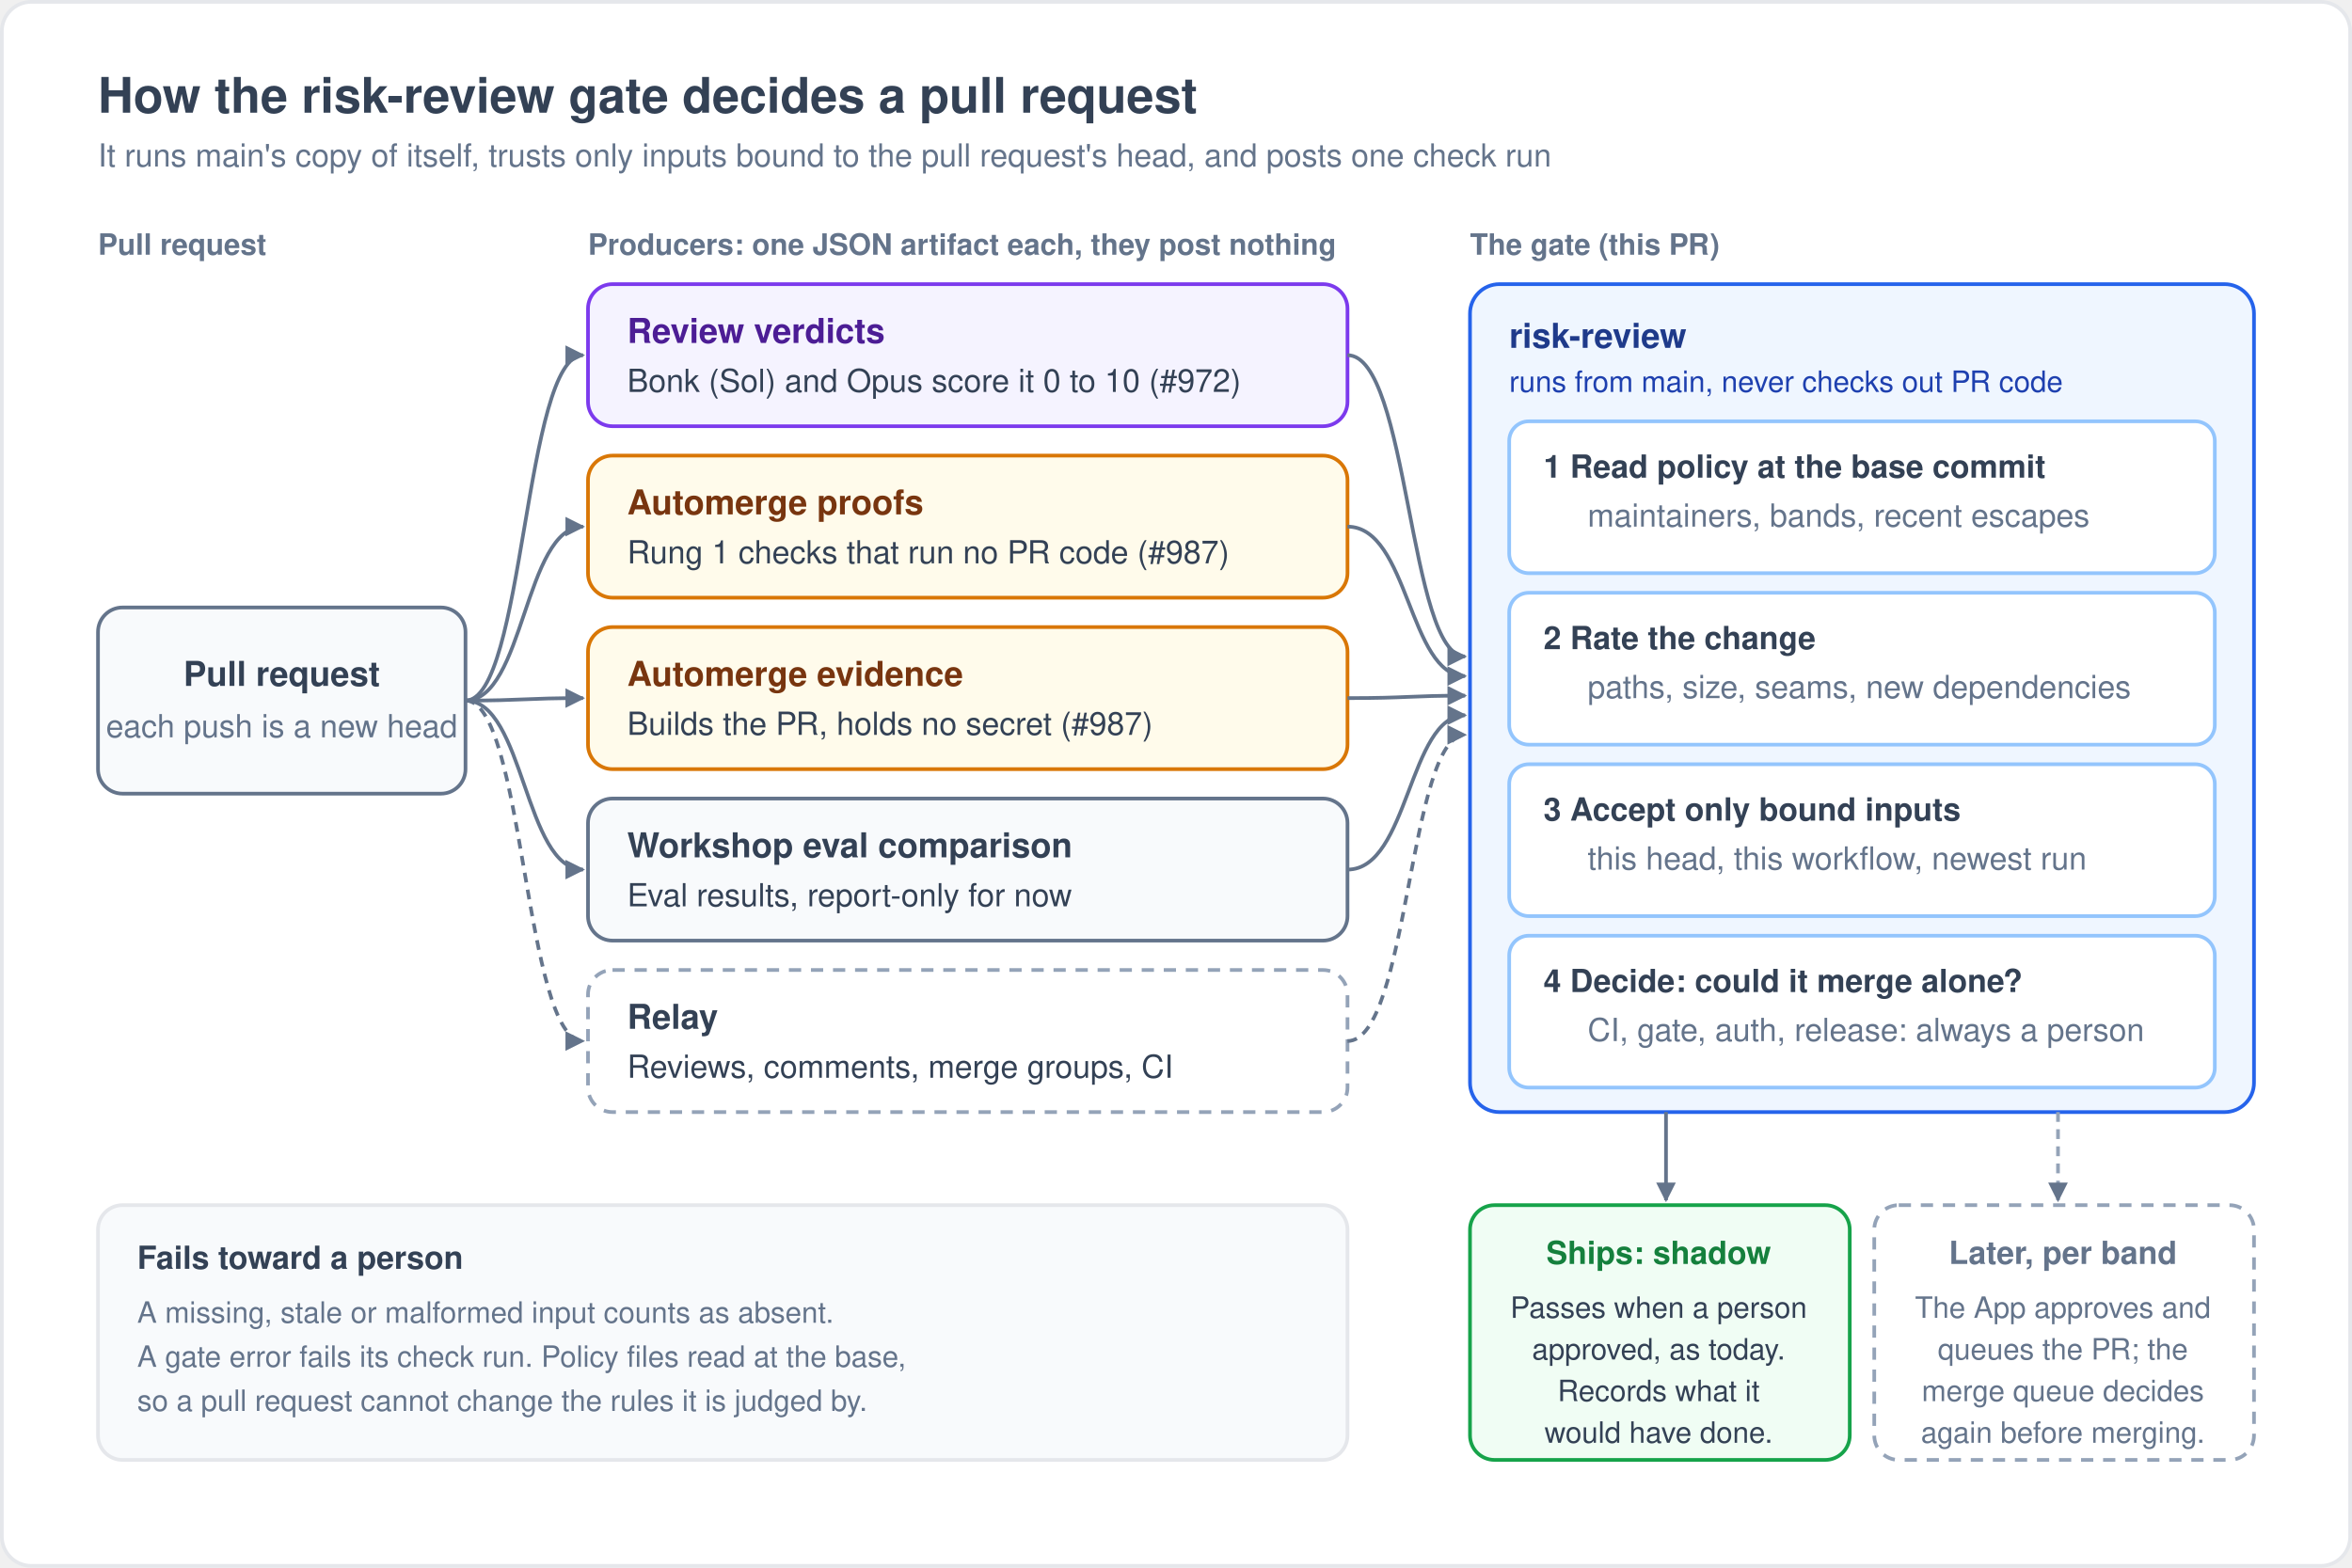
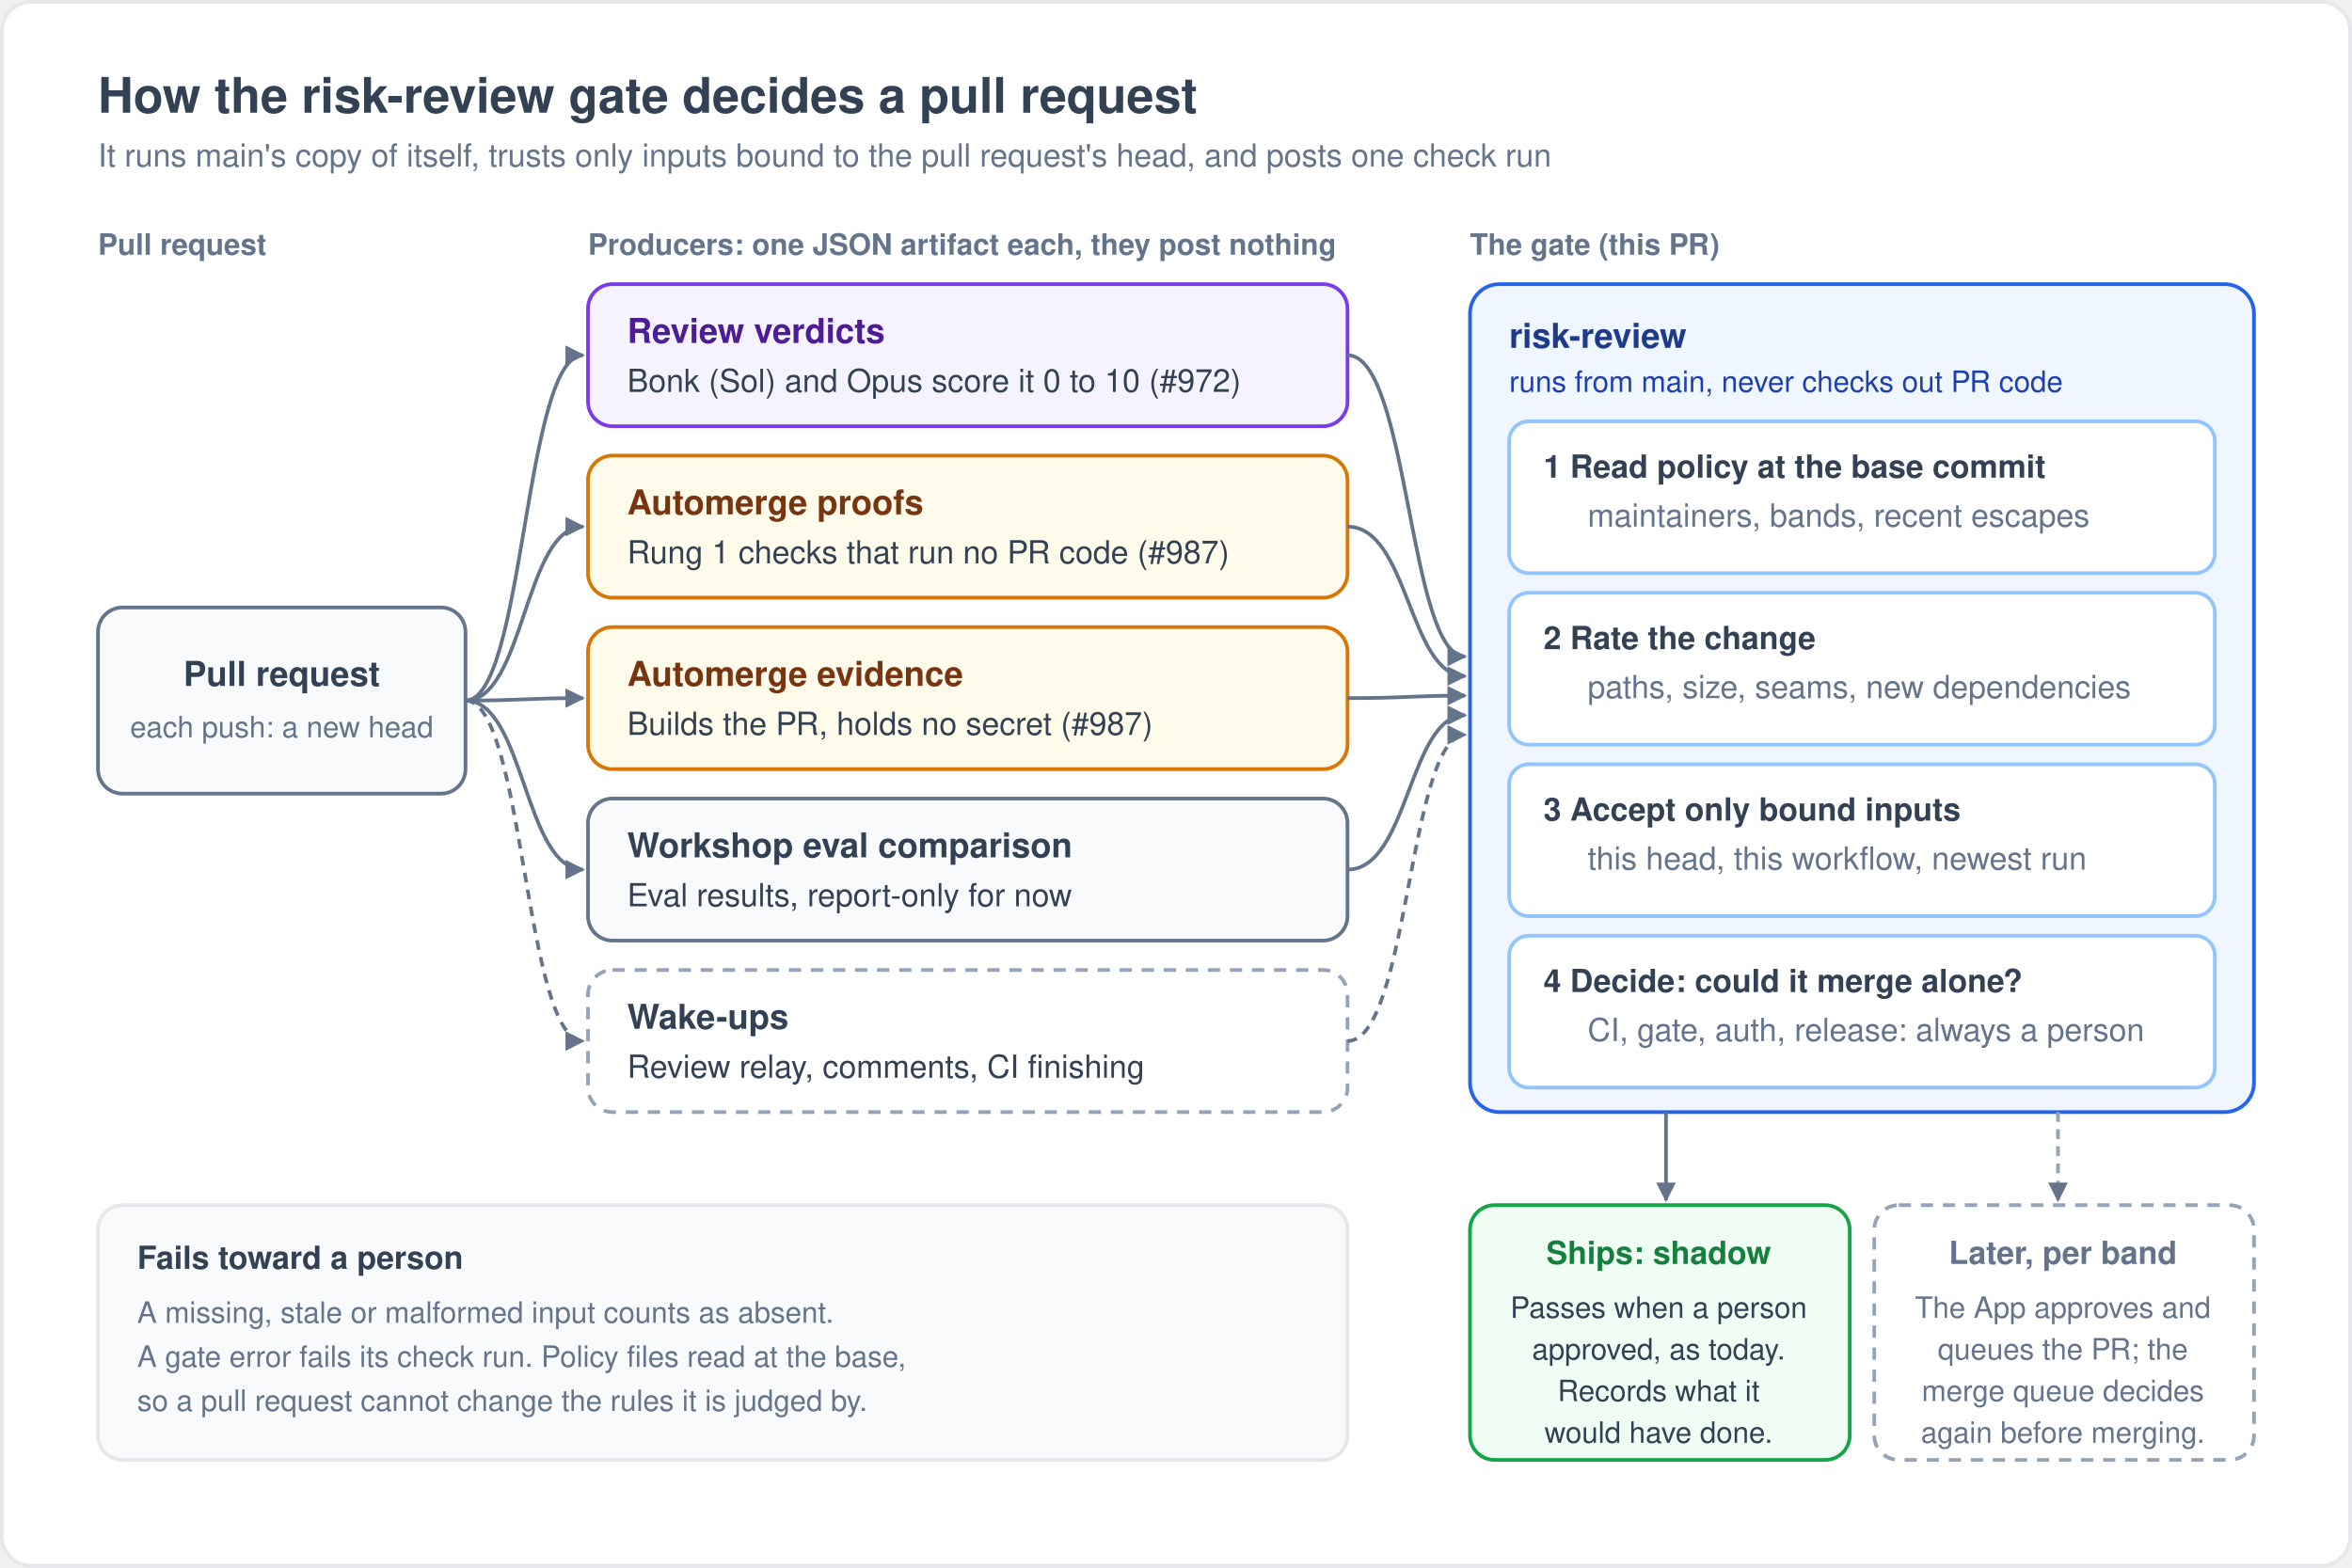
<svg xmlns="http://www.w3.org/2000/svg" width="960" height="640" viewBox="0 0 960 640" font-family="-apple-system, BlinkMacSystemFont, 'Segoe UI', Helvetica, Arial, sans-serif">
  <defs>
    <marker id="arrow" viewBox="0 0 10 10" refX="9" refY="5" markerWidth="8" markerHeight="8" markerUnits="userSpaceOnUse" orient="auto">
      <path d="M0,0 L10,5 L0,10 z" fill="#64748B" />
    </marker>
  </defs>
  <rect x="0.75" y="0.75" width="958.5" height="638.5" rx="12" fill="#FFFFFF" stroke="#E5E7EB" stroke-width="1.5" />
  <text x="40" y="46" font-size="20" font-weight="600" fill="#334155">How the risk-review gate decides a pull request</text>
  <text x="40" y="68" font-size="13" fill="#64748B">It runs main's copy of itself, trusts only inputs bound to the pull request's head, and posts one check run</text>
  <g font-size="12" font-weight="600" fill="#64748B">
    <text x="40" y="104">Pull request</text>
    <text x="240" y="104">Producers: one JSON artifact each, they post nothing</text>
    <text x="600" y="104">The gate (this PR)</text>
  </g>
  <rect x="40" y="248" width="150" height="76" rx="10" fill="#F8FAFC" stroke="#64748B" stroke-width="1.5" />
  <text x="115" y="280" font-size="14" font-weight="600" fill="#334155" text-anchor="middle">Pull request</text>
-   <text x="115" y="301" font-size="13" fill="#64748B" text-anchor="middle">each push is a new head</text>
+   <text x="115" y="301" font-size="12" fill="#64748B" text-anchor="middle">each push: a new head</text>
  <g font-size="13" fill="#334155">
    <rect x="240" y="116" width="310" height="58" rx="10" fill="#F5F3FF" stroke="#7C3AED" stroke-width="1.5" />
    <text x="256" y="140" font-size="14" font-weight="600" fill="#4C1D95">Review verdicts</text>
    <text x="256" y="160">Bonk (Sol) and Opus score it 0 to 10 (#972)</text>
    <rect x="240" y="186" width="310" height="58" rx="10" fill="#FFFBEB" stroke="#D97706" stroke-width="1.5" />
    <text x="256" y="210" font-size="14" font-weight="600" fill="#78350F">Automerge proofs</text>
    <text x="256" y="230">Rung 1 checks that run no PR code (#987)</text>
    <rect x="240" y="256" width="310" height="58" rx="10" fill="#FFFBEB" stroke="#D97706" stroke-width="1.5" />
    <text x="256" y="280" font-size="14" font-weight="600" fill="#78350F">Automerge evidence</text>
    <text x="256" y="300">Builds the PR, holds no secret (#987)</text>
    <rect x="240" y="326" width="310" height="58" rx="10" fill="#F8FAFC" stroke="#64748B" stroke-width="1.5" />
    <text x="256" y="350" font-size="14" font-weight="600">Workshop eval comparison</text>
    <text x="256" y="370">Eval results, report-only for now</text>
    <rect x="240" y="396" width="310" height="58" rx="10" fill="#FFFFFF" stroke="#94A3B8" stroke-width="1.5" stroke-dasharray="5 4" />
-     <text x="256" y="420" font-size="14" font-weight="600">Relay</text>
-     <text x="256" y="440">Reviews, comments, merge groups, CI</text>
+     <text x="256" y="420" font-size="14" font-weight="600">Wake-ups</text>
+     <text x="256" y="440">Review relay, comments, CI finishing</text>
  </g>
  <g stroke="#64748B" stroke-width="1.5" fill="none" marker-end="url(#arrow)">
    <path d="M190,286 C214,286 214,145 238,145" />
    <path d="M190,286 C214,286 214,215 238,215" />
    <path d="M190,286 C214,286 214,285 238,285" />
    <path d="M190,286 C214,286 214,355 238,355" />
    <path d="M190,286 C214,286 214,425 238,425" stroke-dasharray="4 3" />
  </g>
  <g stroke="#64748B" stroke-width="1.5" fill="none" marker-end="url(#arrow)">
    <path d="M550,145 C575,145 575,268 598,268" />
    <path d="M550,215 C575,215 575,276 598,276" />
    <path d="M550,285 C575,285 575,284 598,284" />
    <path d="M550,355 C575,355 575,292 598,292" />
    <path d="M550,425 C575,425 575,300 598,300" stroke-dasharray="4 3" />
  </g>
  <rect x="600" y="116" width="320" height="338" rx="12" fill="#EFF6FF" stroke="#2563EB" stroke-width="1.5" />
  <text x="616" y="142" font-size="14" font-weight="600" fill="#1E3A8A">risk-review</text>
  <text x="616" y="160" font-size="12" fill="#1E40AF">runs from main, never checks out PR code</text>
  <g font-size="13" fill="#334155">
    <rect x="616" y="172" width="288" height="62" rx="8" fill="#FFFFFF" stroke="#93C5FD" stroke-width="1.5" />
    <text x="630" y="195" font-weight="600">1  Read policy at the base commit</text>
    <text x="648" y="215" fill="#64748B">maintainers, bands, recent escapes</text>
    <rect x="616" y="242" width="288" height="62" rx="8" fill="#FFFFFF" stroke="#93C5FD" stroke-width="1.5" />
    <text x="630" y="265" font-weight="600">2  Rate the change</text>
    <text x="648" y="285" fill="#64748B">paths, size, seams, new dependencies</text>
    <rect x="616" y="312" width="288" height="62" rx="8" fill="#FFFFFF" stroke="#93C5FD" stroke-width="1.5" />
    <text x="630" y="335" font-weight="600">3  Accept only bound inputs</text>
    <text x="648" y="355" fill="#64748B">this head, this workflow, newest run</text>
    <rect x="616" y="382" width="288" height="62" rx="8" fill="#FFFFFF" stroke="#93C5FD" stroke-width="1.5" />
    <text x="630" y="405" font-weight="600">4  Decide: could it merge alone?</text>
    <text x="648" y="425" fill="#64748B">CI, gate, auth, release: always a person</text>
  </g>
  <line x1="680" y1="454" x2="680" y2="490" stroke="#64748B" stroke-width="1.5" marker-end="url(#arrow)" />
  <line x1="840" y1="454" x2="840" y2="490" stroke="#94A3B8" stroke-width="1.5" stroke-dasharray="4 3" marker-end="url(#arrow)" />
  <rect x="600" y="492" width="155" height="104" rx="10" fill="#F0FDF4" stroke="#16A34A" stroke-width="1.5" />
  <text x="677" y="516" font-size="13" font-weight="600" fill="#15803D" text-anchor="middle">Ships: shadow</text>
  <g font-size="12" fill="#334155" text-anchor="middle">
    <text x="677" y="538">Passes when a person</text>
    <text x="677" y="555">approved, as today.</text>
    <text x="677" y="572">Records what it</text>
    <text x="677" y="589">would have done.</text>
  </g>
  <rect x="765" y="492" width="155" height="104" rx="10" fill="#FFFFFF" stroke="#94A3B8" stroke-width="1.5" stroke-dasharray="5 4" />
  <text x="842" y="516" font-size="13" font-weight="600" fill="#64748B" text-anchor="middle">Later, per band</text>
  <g font-size="12" fill="#64748B" text-anchor="middle">
    <text x="842" y="538">The App approves and</text>
    <text x="842" y="555">queues the PR; the</text>
    <text x="842" y="572">merge queue decides</text>
    <text x="842" y="589">again before merging.</text>
  </g>
  <rect x="40" y="492" width="510" height="104" rx="10" fill="#F8FAFC" stroke="#E5E7EB" stroke-width="1.5" />
  <text x="56" y="518" font-size="13" font-weight="600" fill="#334155">Fails toward a person</text>
  <g font-size="12" fill="#64748B">
    <text x="56" y="540">A missing, stale or malformed input counts as absent.</text>
    <text x="56" y="558">A gate error fails its check run. Policy files read at the base,</text>
    <text x="56" y="576">so a pull request cannot change the rules it is judged by.</text>
  </g>
</svg>
